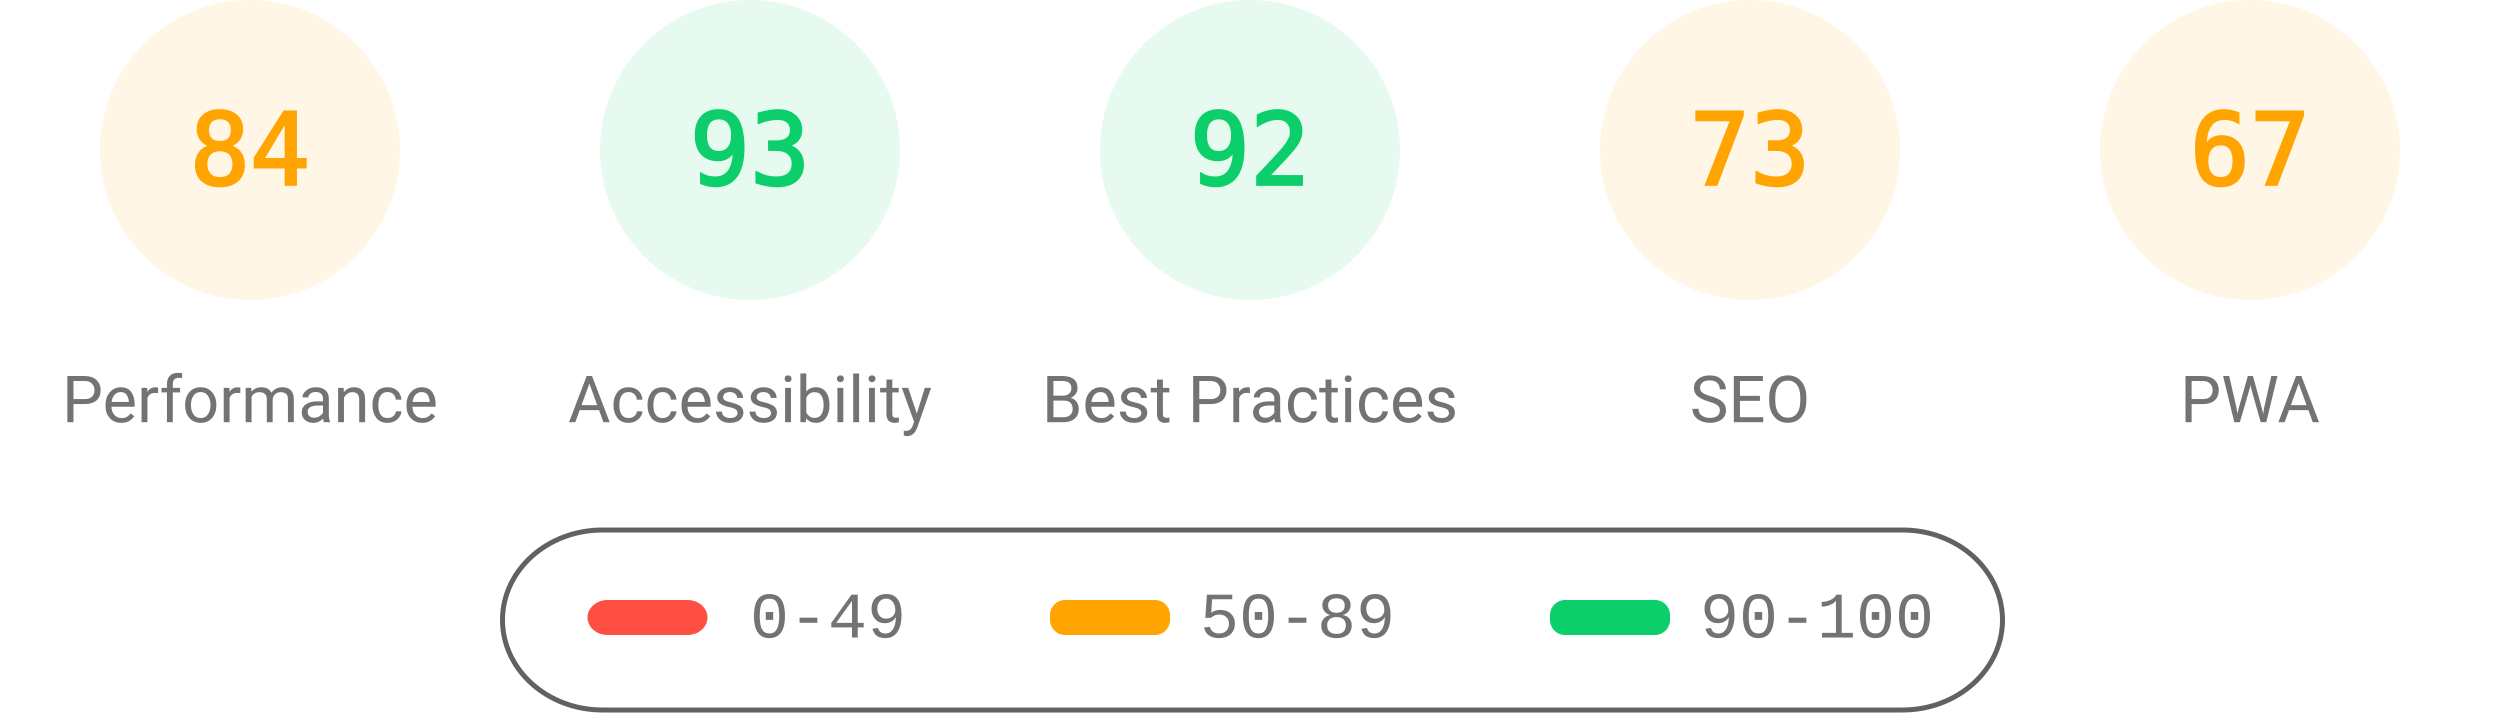
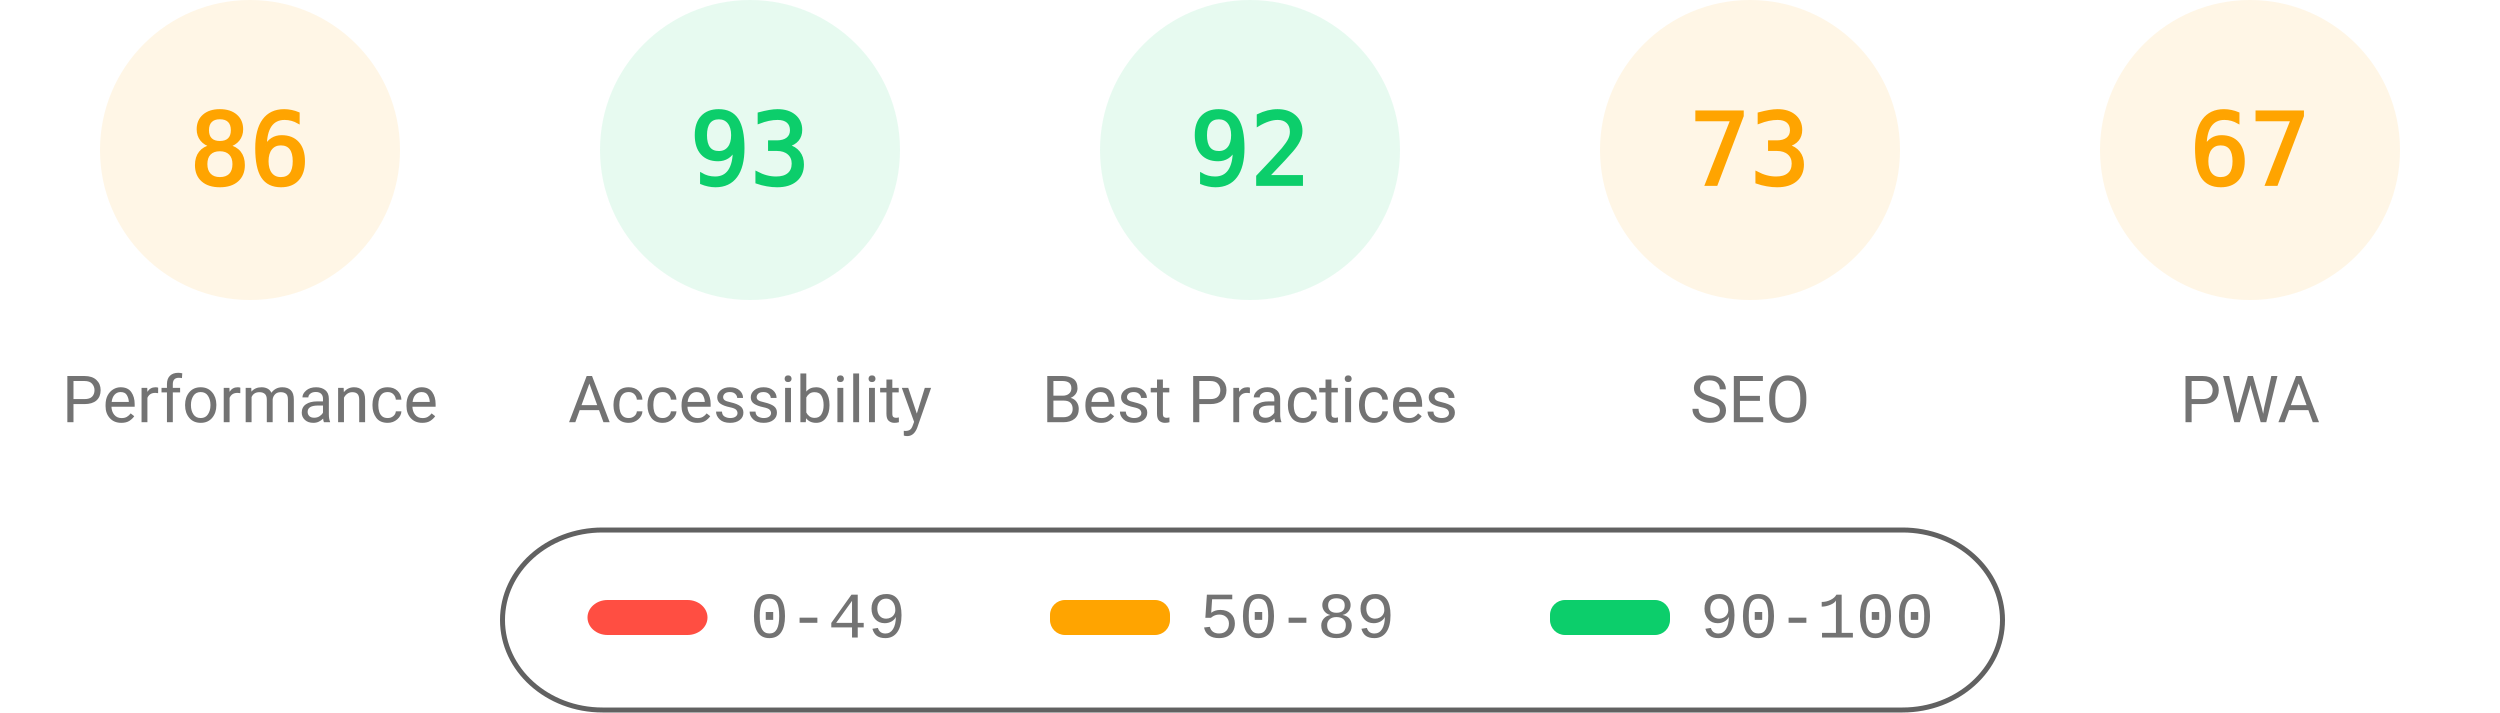
<svg xmlns="http://www.w3.org/2000/svg" fill="none" width="1000" height="285">
  <style>.gauge-base{opacity:.1}.gauge-arc{fill:none;animation-delay:250ms;stroke-linecap:round;transform:rotate(-90deg);transform-origin:100px 60px;animation:load-gauge 1s ease forwards}.guage-text{font-size:40px;font-family:monospace;text-align:center}.guage-red{color:#ff4e42;fill:#ff4e42;stroke:#ff4e42}.guage-orange{color:#ffa400;fill:#ffa400;stroke:#ffa400}.guage-green{color:#0cce6b;fill:#0cce6b;stroke:#0cce6b}.guage-undefined{color:#5c5c5c;fill:#5c5c5c;stroke:#5c5c5c}.guage-title{color:#737373;fill:#737373;stroke:none;font-size:26px;line-height:26px;font-family:Roboto,Halvetica,Arial,sans-serif}@keyframes load-gauge{from{stroke-dasharray:0 352.858}}</style>
  <svg class="guage-div guage-perf guage-orange" viewBox="0 0 200 200" width="200" height="200">
    <circle class="gauge-base" r="56" cx="100" cy="60" stroke-width="8" />
-     <circle class="gauge-arc guage-arc-1" r="56" cx="100" cy="60" stroke-width="8" style="stroke-dasharray:295.561,351.858" />
-     <text class="guage-text" x="100" y="60" alignment-baseline="central" dominant-baseline="central" text-anchor="middle">84</text>
+     <circle class="gauge-arc guage-arc-1" r="56" cx="100" cy="60" stroke-width="8" style="stroke-dasharray:302.598,351.858" />
+     <text class="guage-text" x="100" y="60" alignment-baseline="central" dominant-baseline="central" text-anchor="middle">86</text>
    <text class="guage-title" x="100" y="160" alignment-baseline="central" dominant-baseline="central" text-anchor="middle">Performance</text>
  </svg>
  <svg class="guage-div guage-acc guage-green" viewBox="0 0 200 200" width="200" height="200" x="200">
    <circle class="gauge-base" r="56" cx="100" cy="60" stroke-width="8" />
    <circle class="gauge-arc guage-arc-2" r="56" cx="100" cy="60" stroke-width="8" style="stroke-dasharray:327.228,351.858" />
    <text class="guage-text" x="100" y="60" alignment-baseline="central" dominant-baseline="central" text-anchor="middle">93</text>
    <text class="guage-title" x="100" y="160" alignment-baseline="central" dominant-baseline="central" text-anchor="middle">Accessibility</text>
  </svg>
  <svg class="guage-div guage-best guage-green" viewBox="0 0 200 200" width="200" height="200" x="400">
    <circle class="gauge-base" r="56" cx="100" cy="60" stroke-width="8" />
    <circle class="gauge-arc guage-arc-3" r="56" cx="100" cy="60" stroke-width="8" style="stroke-dasharray:323.709,351.858" />
    <text class="guage-text" x="100" y="60" alignment-baseline="central" dominant-baseline="central" text-anchor="middle">92</text>
    <text class="guage-title" x="100" y="160" alignment-baseline="central" dominant-baseline="central" text-anchor="middle">Best Practices</text>
  </svg>
  <svg class="guage-div guage-seo guage-orange" viewBox="0 0 200 200" width="200" height="200" x="600">
    <circle class="gauge-base" r="56" cx="100" cy="60" stroke-width="8" />
    <circle class="gauge-arc guage-arc-4" r="56" cx="100" cy="60" stroke-width="8" style="stroke-dasharray:256.856,351.858" />
    <text class="guage-text" x="100" y="60" alignment-baseline="central" dominant-baseline="central" text-anchor="middle">73</text>
    <text class="guage-title" x="100" y="160" alignment-baseline="central" dominant-baseline="central" text-anchor="middle">SEO</text>
  </svg>
  <svg class="guage-div guage-pwa guage-orange" viewBox="0 0 200 200" width="200" height="200" x="800">
    <circle class="gauge-base" r="56" cx="100" cy="60" stroke-width="8" />
    <circle class="gauge-arc guage-arc-4" r="56" cx="100" cy="60" stroke-width="8" style="stroke-dasharray:235.745,351.858" />
    <text class="guage-text" x="100" y="60" alignment-baseline="central" dominant-baseline="central" text-anchor="middle">67</text>
    <text class="guage-title" x="100" y="160" alignment-baseline="central" dominant-baseline="central" text-anchor="middle">PWA</text>
  </svg>
  <svg width="604" height="76" x="200" y="210">
    <path fill="none" id="canvas_background" d="M-1-1h604v80H-1z" />
    <rect fill-opacity="0" stroke="#616161" stroke-width="2" rx="40" id="svg_2" height="72" width="600" y="2" x="1" fill="#000" />
    <rect stroke="#000" rx="8" id="svg_3" height="14" width="48" y="30" x="35" stroke-opacity="null" stroke-width="0" fill="#ff4e42" />
    <rect stroke="#000" rx="6" id="svg_4" height="14" width="48" y="30" x="220" stroke-opacity="null" stroke-width="0" fill="#ffa400" />
    <rect stroke="#000" rx="6" id="svg_5" height="14" width="48" y="30" x="420" stroke-opacity="null" stroke-width="0" fill="#0cce6b" />
    <text xml:space="preserve" text-anchor="start" font-family="'Courier New', Courier, monospace" font-size="26" id="svg_6" y="45" x="100" stroke-opacity="null" stroke-width="0" stroke="#000" fill="#737373">0-49</text>
    <text xml:space="preserve" text-anchor="start" font-family="'Courier New', Courier, monospace" font-size="26" id="svg_7" y="45" x="280" stroke-opacity="null" stroke-width="0" stroke="#000" fill="#737373">50-89</text>
    <text xml:space="preserve" text-anchor="start" font-family="'Courier New', Courier, monospace" font-size="26" id="svg_8" y="45" x="480" stroke-opacity="null" stroke-width="0" stroke="#000" fill="#737373">90-100</text>
  </svg>
</svg>
